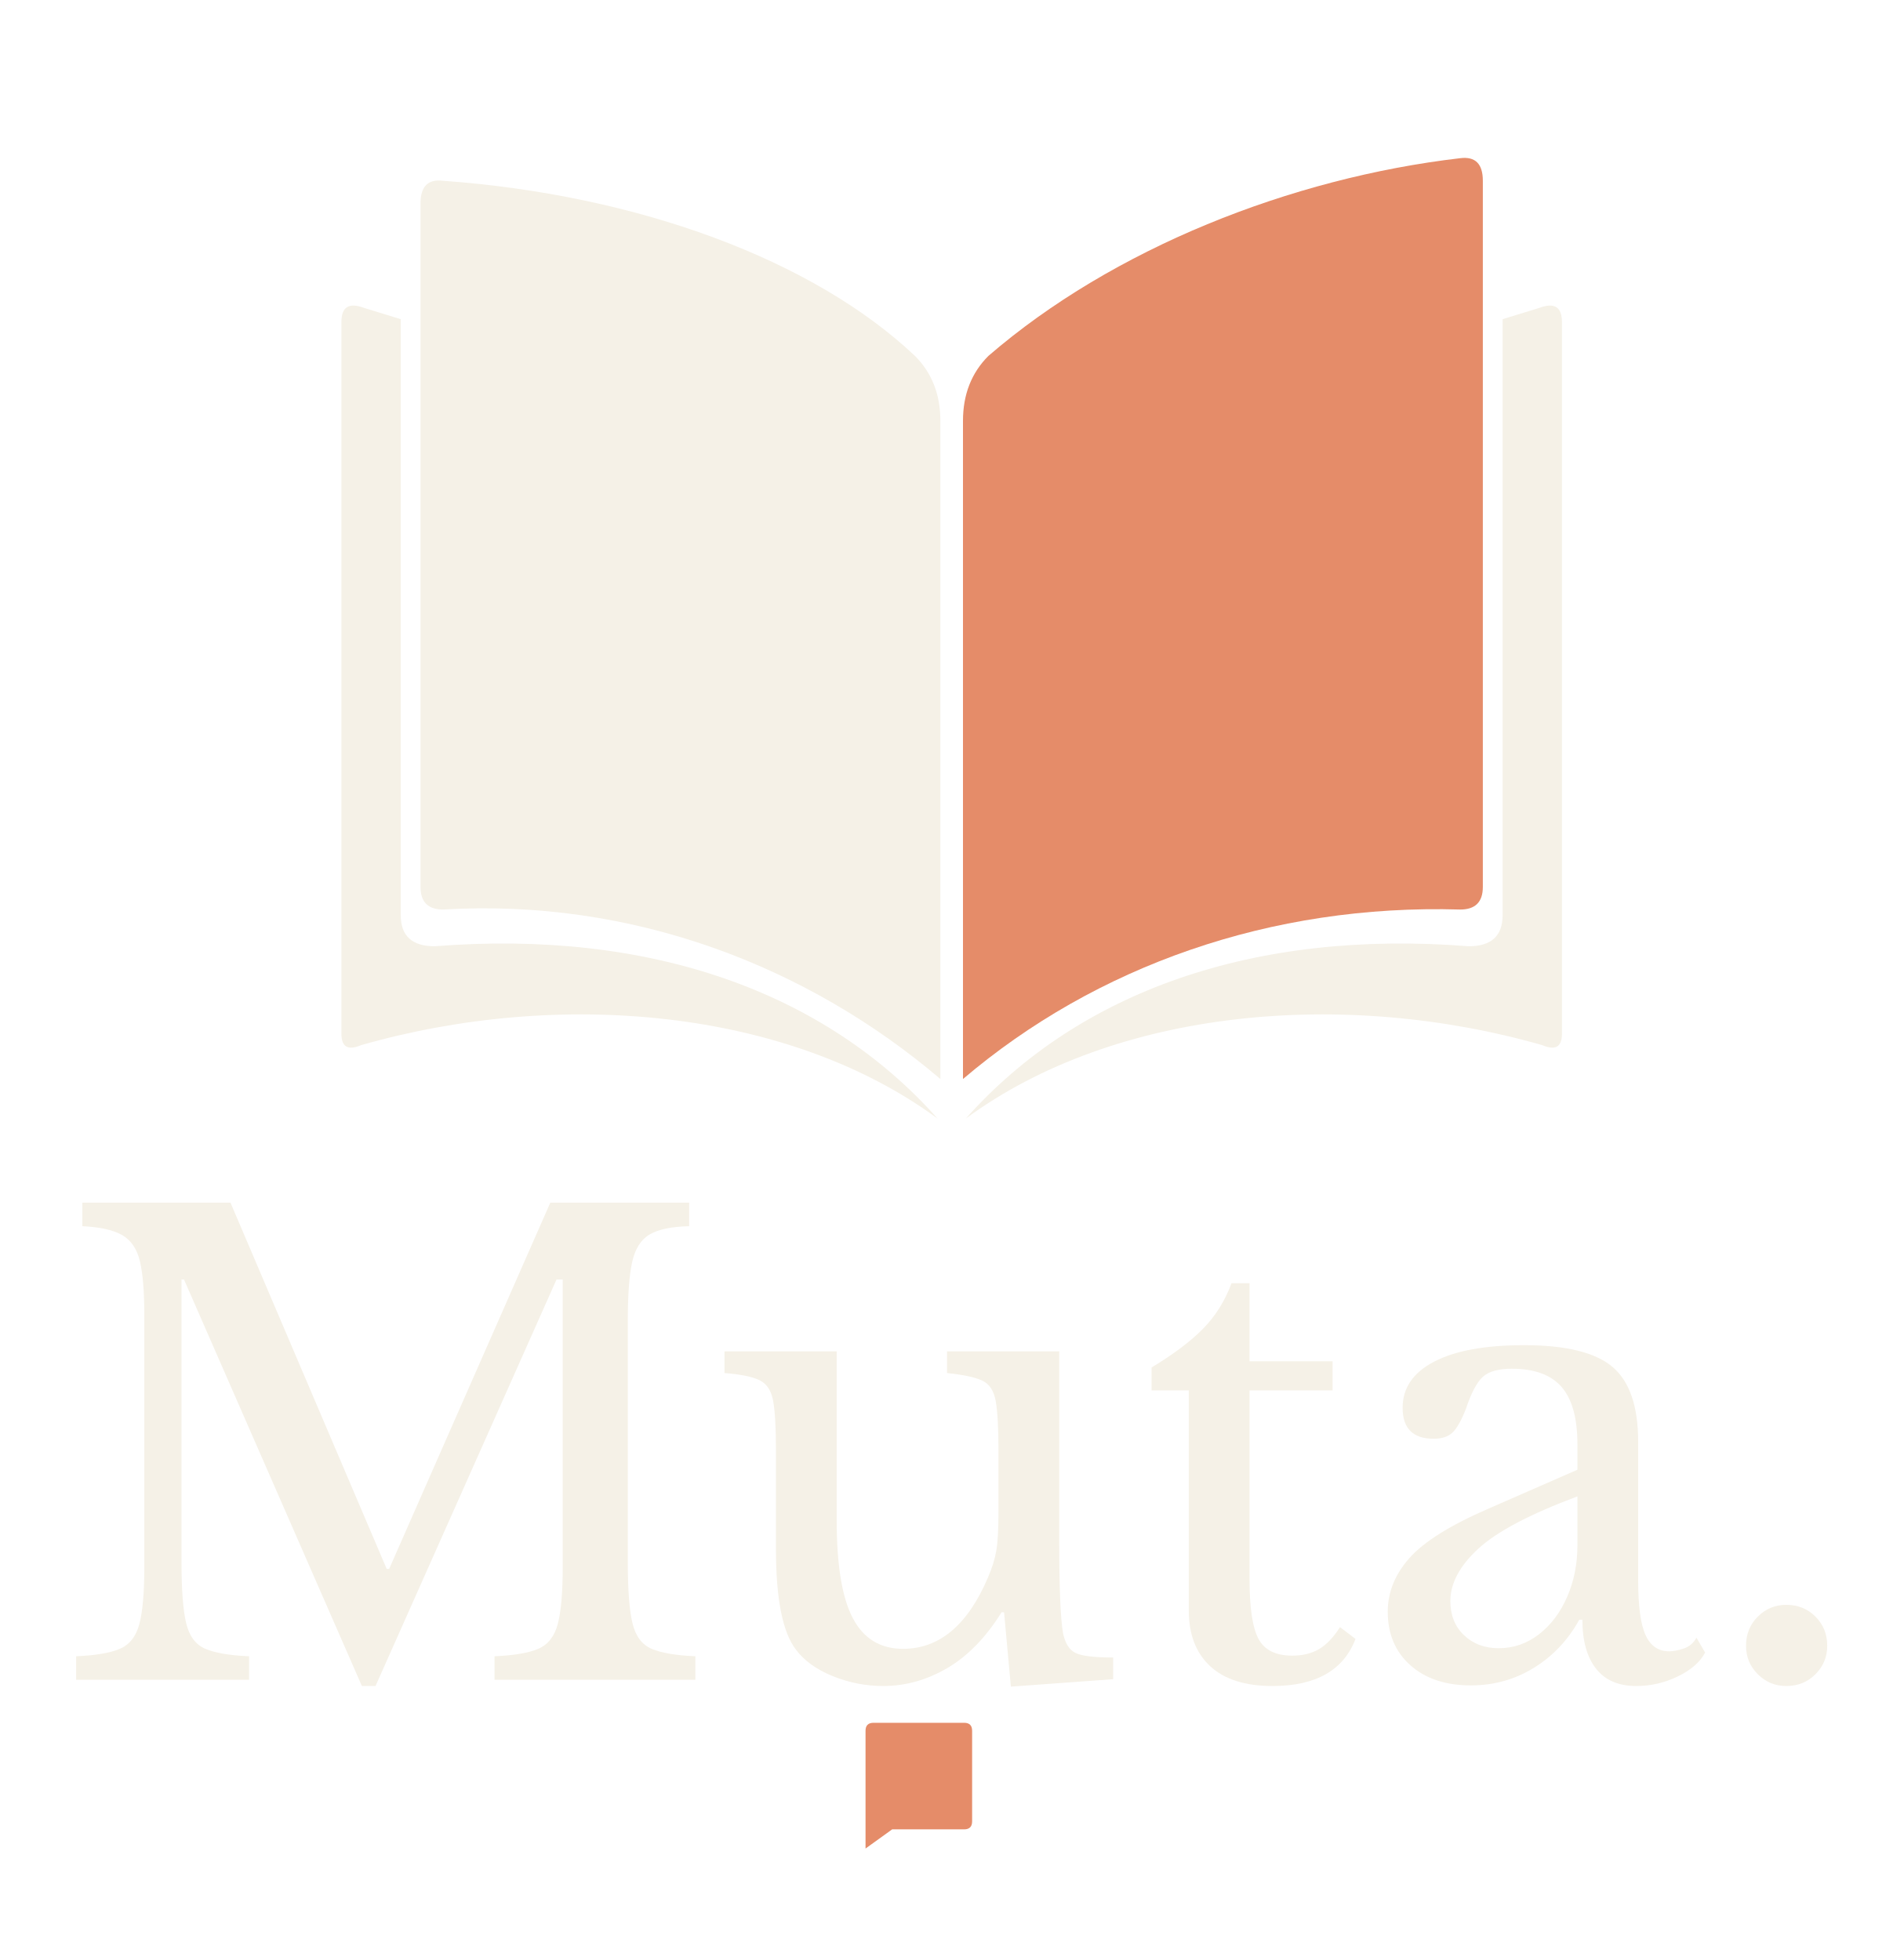
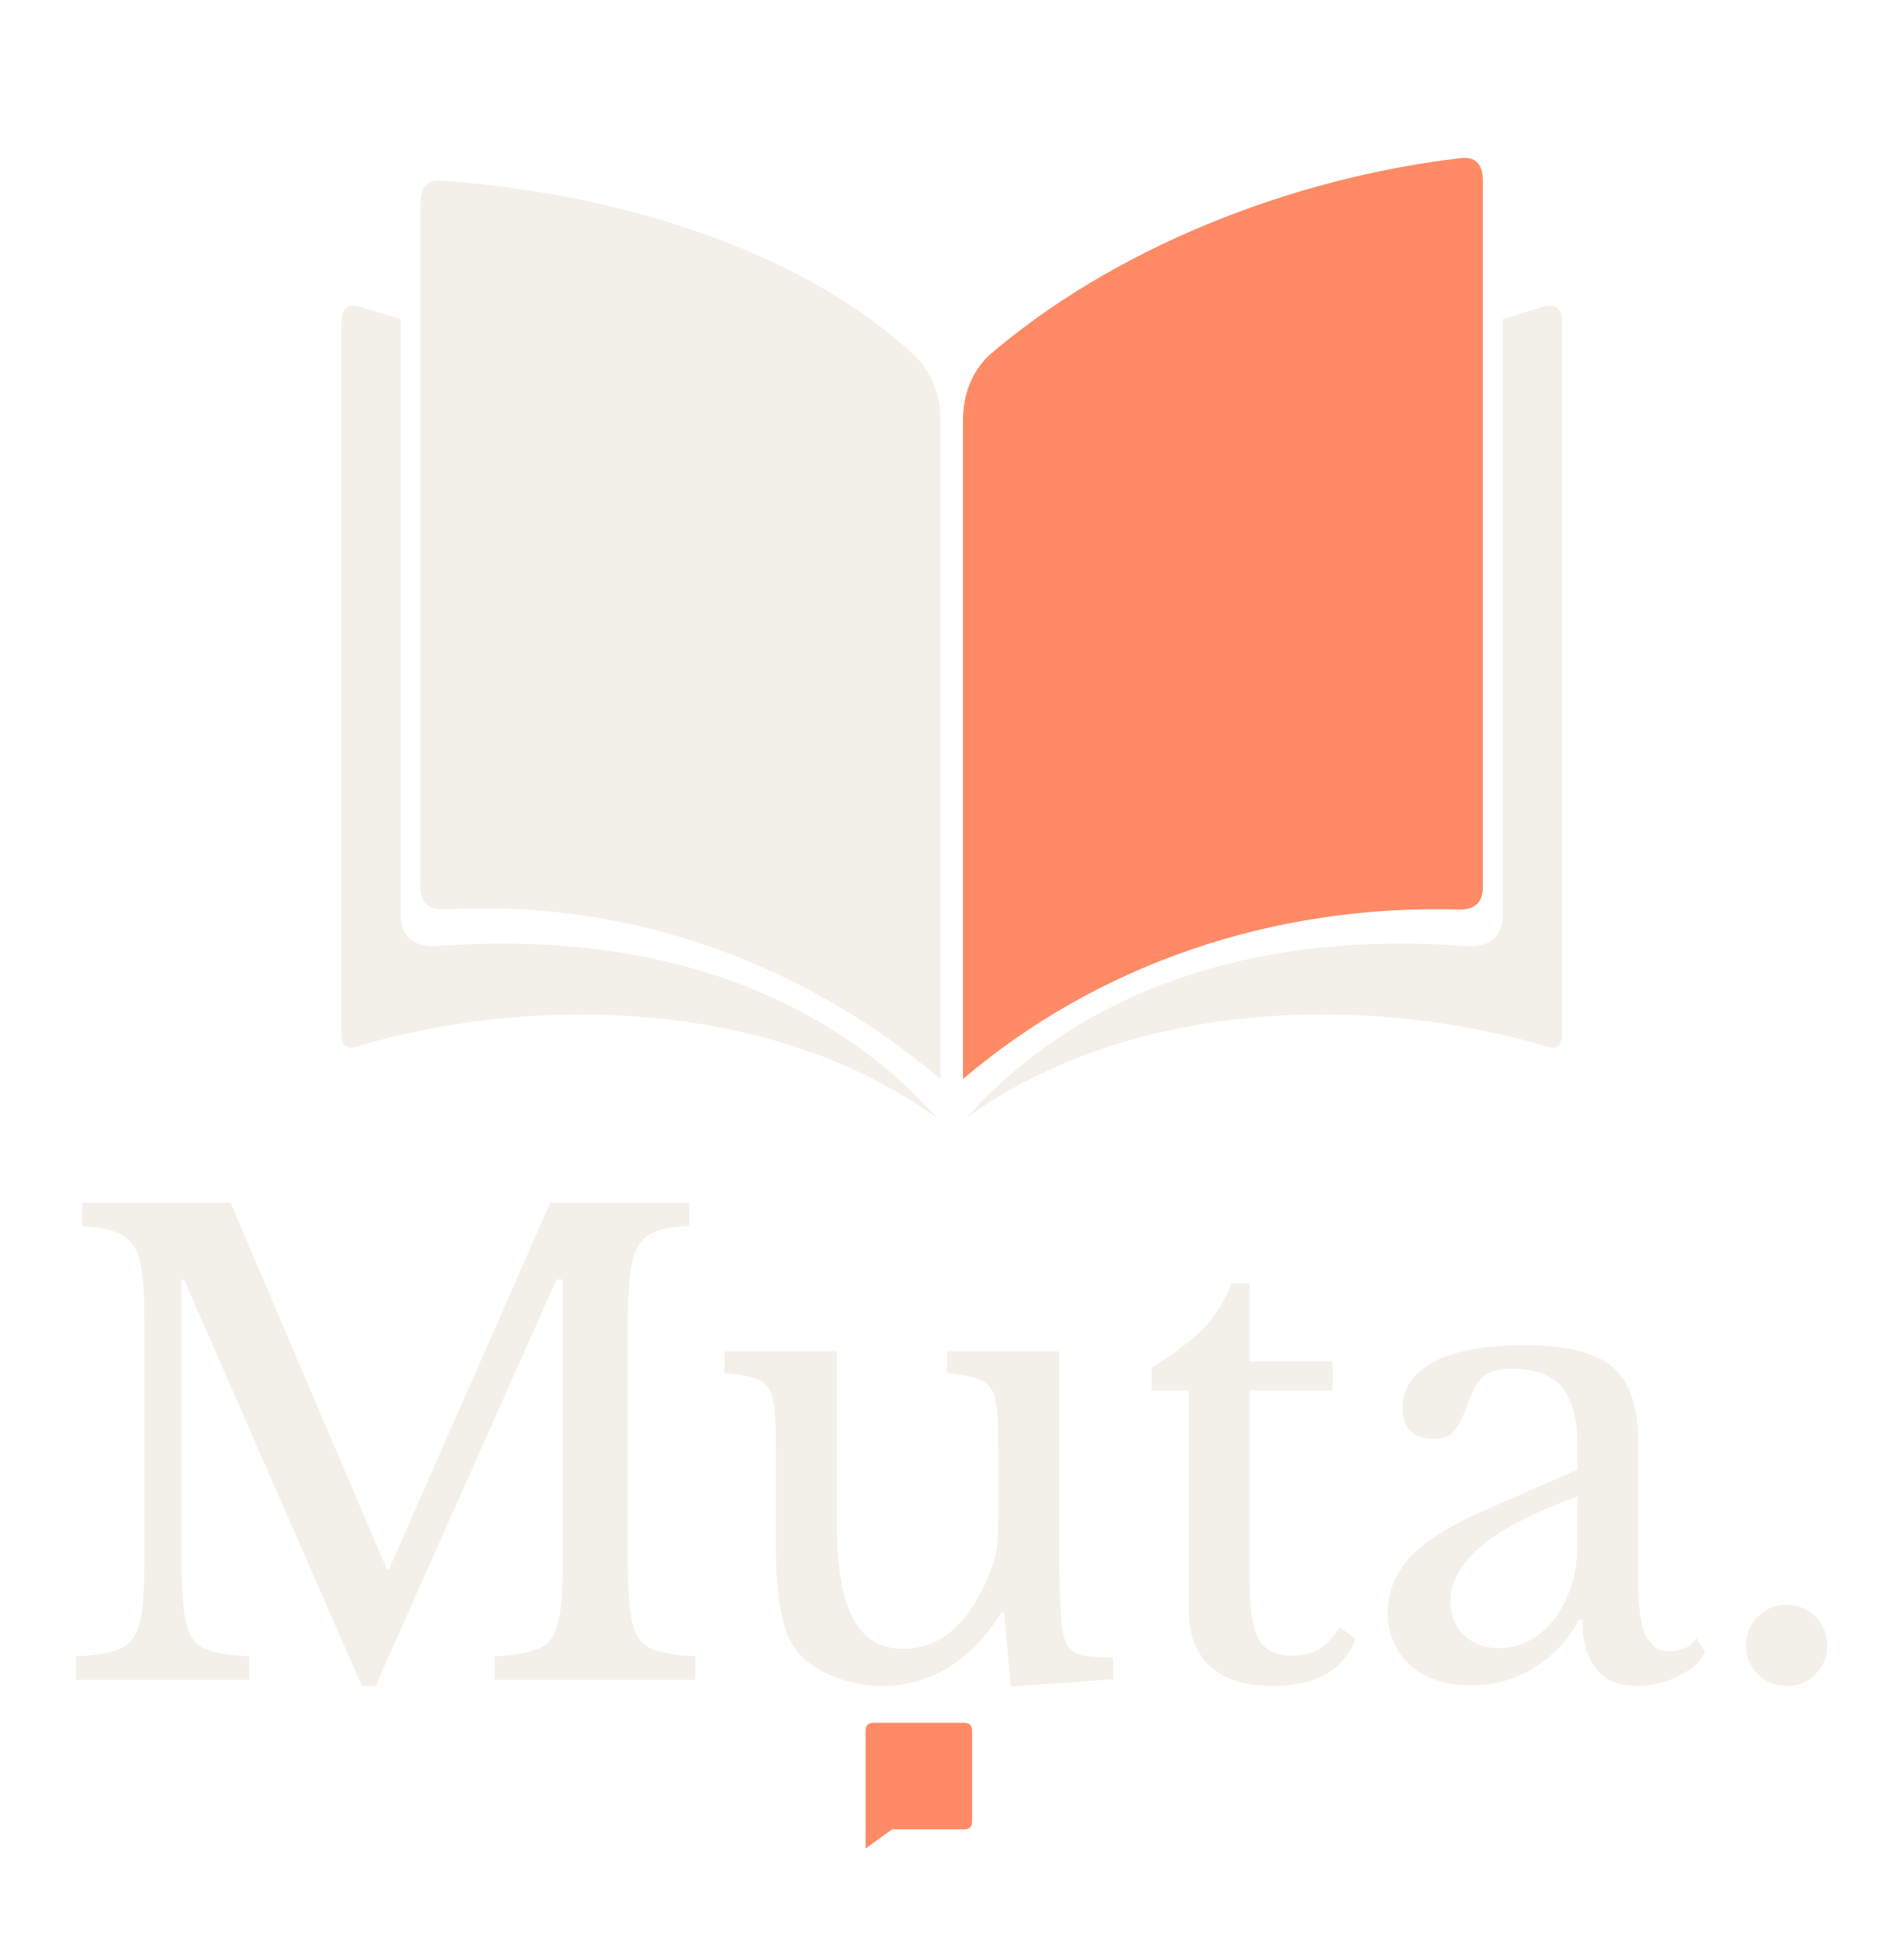
<svg xmlns="http://www.w3.org/2000/svg" width="1000" height="1030" viewBox="0 0 1000 1030" role="img" aria-label="Muta stacked logo — on-dark">
  <svg x="120" y="0" width="760" height="760" viewBox="0 0 512 512" overflow="visible">
-     <path d="M48 109Q40 106 40 114V366Q40 373 47 370C117 350 198 357 251 396C211 351 149 329 73 335Q61 335 61 324V113Z" fill="#F5F1E7" />
-     <path d="M464 109Q472 106 472 114V366Q472 373 465 370C395 350 314 357 261 396C301 351 363 329 439 335Q451 335 451 324V113Z" fill="#F5F1E7" />
-     <path d="M76 64C145 69 207 92 243 126Q252 135 252 149V382C205 342 143 318 76 322Q68 322 68 314V72Q68 63 76 64Z" fill="#F5F1E7" />
-     <path d="M269 126C313 88 376 63 436 56Q444 55 444 64V314Q444 322 436 322C369 320 307 342 260 382V149Q260 135 269 126Z" fill="#E58C69" />
+     <path d="M48 109Q40 106 40 114V366Q40 373 47 370C117 350 198 357 251 396C211 351 149 329 73 335Q61 335 61 324V113Z" fill="#F3F0EA" />
+     <path d="M464 109Q472 106 472 114V366Q472 373 465 370C395 350 314 357 261 396C301 351 363 329 439 335Q451 335 451 324V113Z" fill="#F3F0EA" />
+     <path d="M76 64C145 69 207 92 243 126Q252 135 252 149V382C205 342 143 318 76 322Q68 322 68 314V72Q68 63 76 64Z" fill="#F3F0EA" />
+     <path d="M269 126C313 88 376 63 436 56Q444 55 444 64V314Q444 322 436 322C369 320 307 342 260 382V149Q260 135 269 126Z" fill="#FF8A66" />
  </svg>
  <svg x="0" y="597" width="1000" height="390" viewBox="0 0 1000 390" overflow="visible">
-     <g transform="translate(25.34513 285.7611) scale(0.3256637)" fill="#F5F1E7">
+     <g transform="translate(25.34513 285.7611) scale(0.3256637)" fill="#F3F0EA">
      <path d="M550.0 -179.0 810.0 -770.0H1034.0V-732.0Q991.0 -731.0 970.0 -718.5Q949.0 -706.0 942.0 -674.0Q935.0 -642.0 935.0 -581.0V-189.0Q935.0 -123.0 942.5 -91.5Q950.0 -60.0 973.5 -50.0Q997.0 -40.0 1044.0 -38.0V0.0H720.0V-38.0Q767.0 -40.0 790.5 -50.0Q814.0 -60.0 822.0 -90.0Q830.0 -120.0 830.0 -182.0V-646.0H820.0L528.0 10.0H506.0L219.0 -646.0H215.0V-189.0Q215.0 -123.0 222.5 -91.5Q230.0 -60.0 253.5 -50.0Q277.0 -40.0 324.0 -38.0V0.0H45.0V-38.0Q92.0 -40.0 115.5 -50.0Q139.0 -60.0 147.0 -90.0Q155.0 -120.0 155.0 -182.0V-588.0Q155.0 -645.0 148.0 -675.0Q141.0 -705.0 119.5 -717.5Q98.0 -730.0 55.0 -732.0V-770.0H294.0L546.0 -179.0Z" />
      <path d="M1533.0 -272.0V-370.0Q1533.0 -425.0 1528.5 -450.0Q1524.0 -475.0 1506.5 -483.0Q1489.0 -491.0 1450.0 -495.0V-530.0H1631.0V-223.0Q1631.0 -112.0 1637.0 -76.0Q1642.0 -51.0 1657.0 -43.5Q1672.0 -36.0 1718.0 -36.0V-1.0L1553.0 11.0L1542.0 -109.0H1538.0Q1500.0 -48.0 1450.5 -19.0Q1401.0 10.0 1347.0 10.0Q1305.0 10.0 1265.5 -6.0Q1226.0 -22.0 1206.0 -49.0Q1174.0 -91.0 1174.0 -211.0V-370.0Q1174.0 -425.0 1169.5 -450.0Q1165.0 -475.0 1147.5 -483.5Q1130.0 -492.0 1091.0 -495.0V-530.0H1272.0V-257.0Q1272.0 -149.0 1298.0 -99.5Q1324.0 -50.0 1379.0 -50.0Q1467.0 -50.0 1516.0 -165.0Q1526.0 -188.0 1529.5 -208.5Q1533.0 -229.0 1533.0 -272.0Z" />
      <path d="M1840.0 -467.0H1780.0V-504.0Q1833.0 -536.0 1863.0 -566.5Q1893.0 -597.0 1909.0 -640.0H1938.0V-514.0H2072.0V-467.0H1938.0V-163.0Q1938.0 -93.0 1952.5 -66.0Q1967.0 -39.0 2007.0 -39.0Q2032.0 -39.0 2050.0 -49.5Q2068.0 -60.0 2084.0 -85.0L2109.0 -66.0Q2080.0 10.0 1975.0 10.0Q1909.0 10.0 1874.5 -22.0Q1840.0 -54.0 1840.0 -112.0Z" />
      <path d="M2323.0 -276.0 2467.0 -339.0V-380.0Q2467.0 -443.0 2441.5 -472.5Q2416.0 -502.0 2361.0 -502.0Q2329.0 -502.0 2314.5 -489.0Q2300.0 -476.0 2287.0 -437.0Q2276.0 -409.0 2265.5 -399.0Q2255.0 -389.0 2235.0 -389.0Q2185.0 -389.0 2185.0 -439.0Q2185.0 -487.0 2236.0 -513.5Q2287.0 -540.0 2381.0 -540.0Q2482.0 -540.0 2523.5 -505.0Q2565.0 -470.0 2565.0 -384.0V-160.0Q2565.0 -98.0 2577.0 -72.0Q2589.0 -46.0 2615.0 -46.0Q2625.0 -46.0 2638.5 -50.5Q2652.0 -55.0 2659.0 -68.0L2673.0 -44.0Q2661.0 -21.0 2629.0 -5.5Q2597.0 10.0 2562.0 10.0Q2519.0 10.0 2497.0 -18.0Q2475.0 -46.0 2475.0 -97.0H2470.0Q2443.0 -48.0 2397.0 -19.5Q2351.0 9.0 2295.0 9.0Q2234.0 9.0 2197.5 -23.5Q2161.0 -56.0 2161.0 -110.0Q2161.0 -157.0 2196.0 -196.5Q2231.0 -236.0 2323.0 -276.0ZM2467.0 -217.0V-296.0Q2352.0 -253.0 2307.0 -211.5Q2262.0 -170.0 2262.0 -127.0Q2262.0 -93.0 2284.0 -72.0Q2306.0 -51.0 2340.0 -51.0Q2376.0 -51.0 2405.0 -73.5Q2434.0 -96.0 2450.5 -134.0Q2467.0 -172.0 2467.0 -217.0Z" />
      <path d="M2739.0 -55.0Q2739.0 -83.0 2758.0 -102.0Q2777.0 -121.0 2804.0 -121.0Q2832.0 -121.0 2851.0 -102.0Q2870.0 -83.0 2870.0 -55.0Q2870.0 -28.0 2851.0 -9.0Q2832.0 10.0 2804.0 10.0Q2777.0 10.0 2758.0 -9.0Q2739.0 -28.0 2739.0 -55.0Z" />
    </g>
-     <path transform="translate(454.7398 308.3434) scale(1.4)" d="M3 0H37Q40 0 40 3V37Q40 40 37 40H10L0 47.2V3Q0 0 3 0Z" fill="#E58C69" />
+     <path transform="translate(454.7398 308.3434) scale(1.4)" d="M3 0H37Q40 0 40 3V37Q40 40 37 40H10L0 47.2V3Q0 0 3 0Z" fill="#FF8A66" />
  </svg>
</svg>
